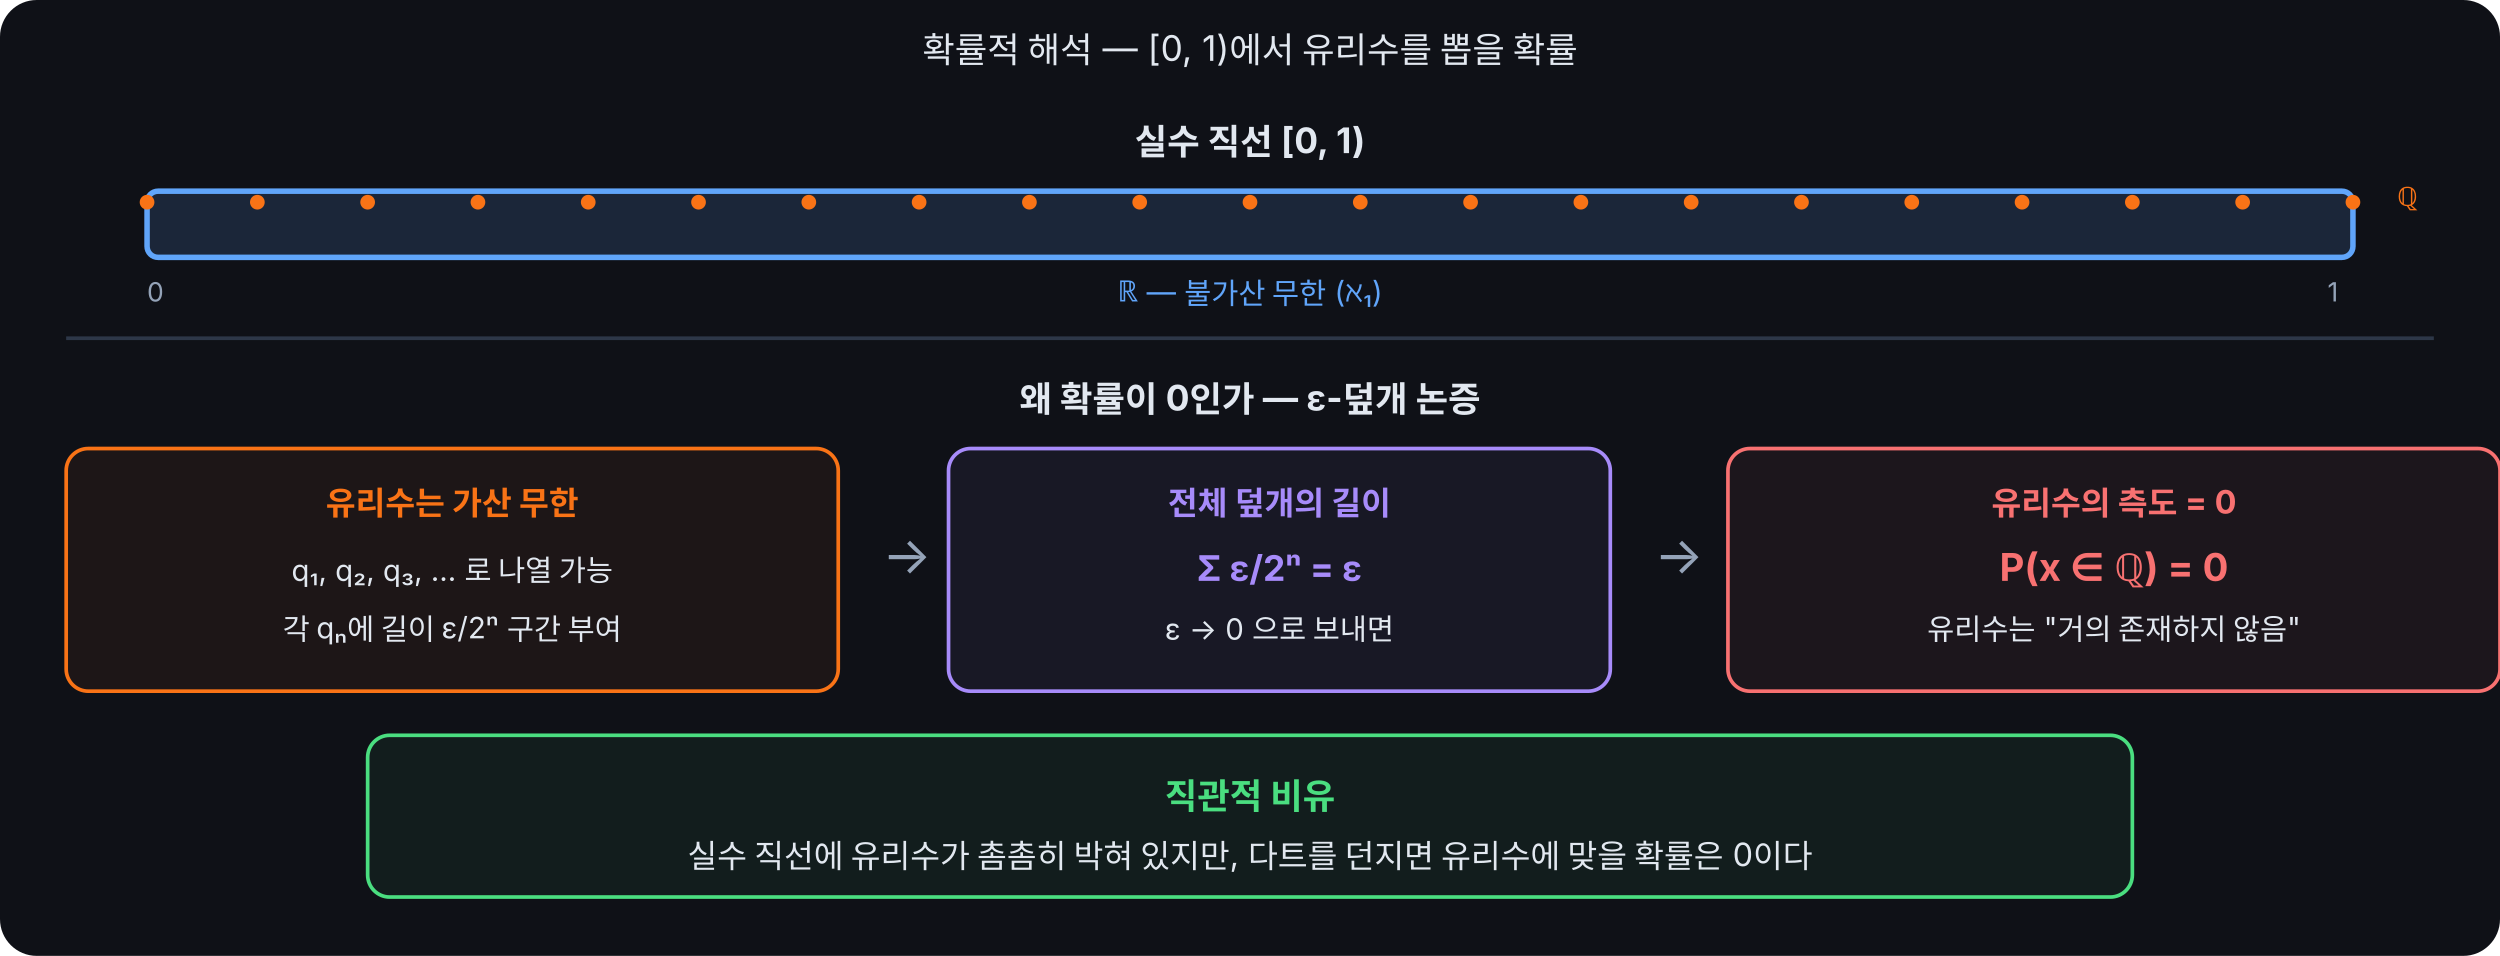
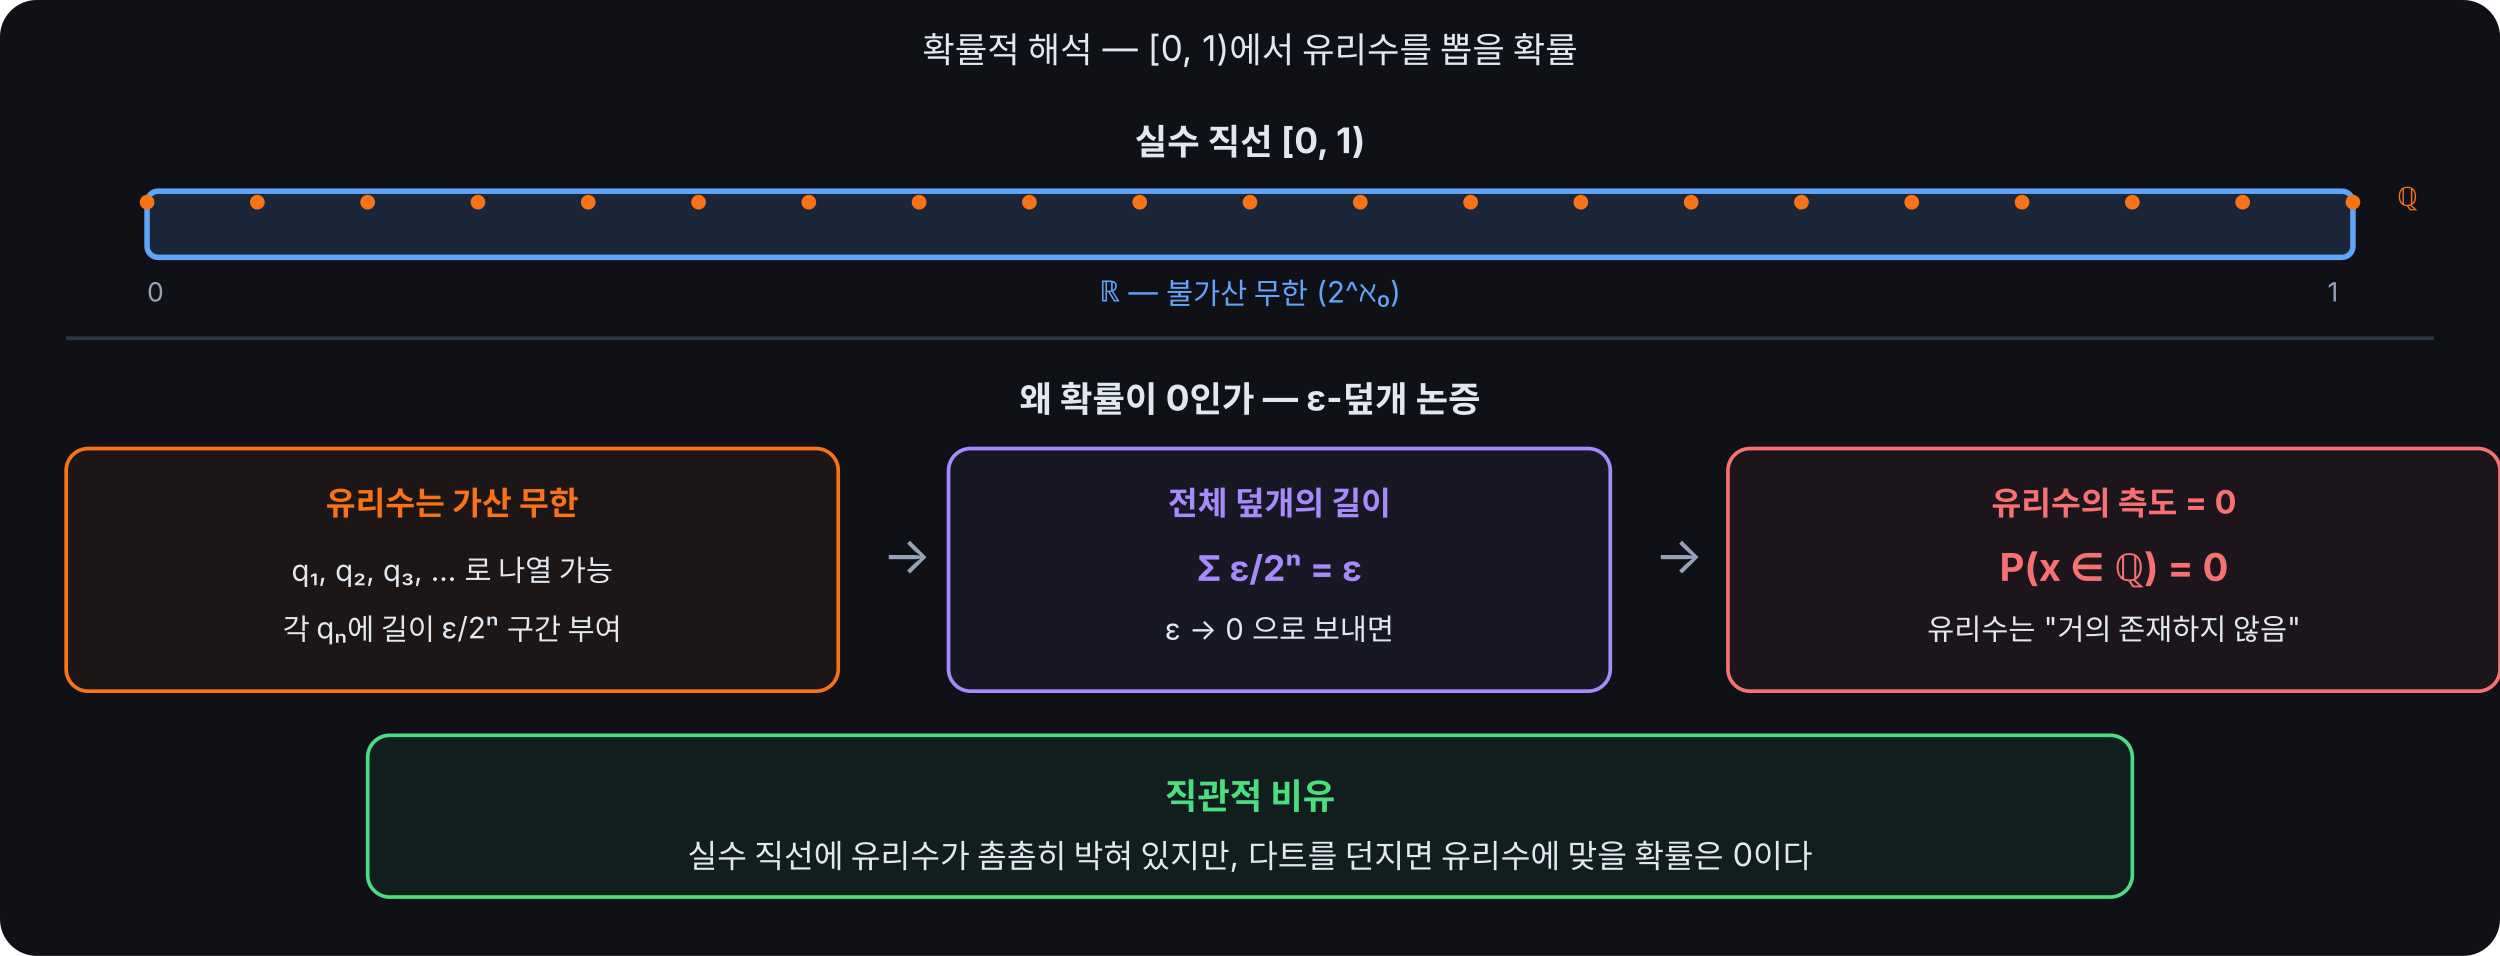
<svg xmlns="http://www.w3.org/2000/svg" viewBox="0 0 680 260" width="1020" height="390">
  <rect width="680" height="260" fill="#0f1117" rx="10" />
  <text x="340" y="17" text-anchor="middle" font-family="system-ui,-apple-system,sans-serif" font-size="9.6" fill="#e2e8f0">확률적 해석 — [0, 1)에서 유리수를 뽑을 확률</text>
  <text x="340" y="42" text-anchor="middle" font-family="system-ui,-apple-system,sans-serif" font-size="9.6" font-weight="700" fill="#e2e8f0">실수 직선 [0, 1)</text>
  <rect x="40" y="52" width="600" height="18" rx="3" fill="rgba(96,165,250,0.15)" stroke="#60a5fa" stroke-width="1.5" />
  <text x="40" y="82" font-family="system-ui,-apple-system,sans-serif" font-size="7.2" fill="#94a3b8">0</text>
  <text x="636" y="82" text-anchor="end" font-family="system-ui,-apple-system,sans-serif" font-size="7.2" fill="#94a3b8">1</text>
-   <text x="340" y="82" text-anchor="middle" font-family="system-ui,-apple-system,sans-serif" font-size="8" fill="#60a5fa">ℝ — 불가산 무한 (ℵ₁)</text>
+   <text x="340" y="82" text-anchor="middle" font-family="system-ui,-apple-system,sans-serif" font-size="8" fill="#60a5fa">ℝ — 불가산 무한 (2^ℵ₀)</text>
  <circle cx="40" cy="55" r="2" fill="#f97316" />
  <circle cx="70" cy="55" r="2" fill="#f97316" />
  <circle cx="100" cy="55" r="2" fill="#f97316" />
  <circle cx="130" cy="55" r="2" fill="#f97316" />
  <circle cx="160" cy="55" r="2" fill="#f97316" />
  <circle cx="190" cy="55" r="2" fill="#f97316" />
  <circle cx="220" cy="55" r="2" fill="#f97316" />
  <circle cx="250" cy="55" r="2" fill="#f97316" />
  <circle cx="280" cy="55" r="2" fill="#f97316" />
  <circle cx="310" cy="55" r="2" fill="#f97316" />
  <circle cx="340" cy="55" r="2" fill="#f97316" />
  <circle cx="370" cy="55" r="2" fill="#f97316" />
  <circle cx="400" cy="55" r="2" fill="#f97316" />
  <circle cx="430" cy="55" r="2" fill="#f97316" />
  <circle cx="460" cy="55" r="2" fill="#f97316" />
  <circle cx="490" cy="55" r="2" fill="#f97316" />
  <circle cx="520" cy="55" r="2" fill="#f97316" />
  <circle cx="550" cy="55" r="2" fill="#f97316" />
  <circle cx="580" cy="55" r="2" fill="#f97316" />
  <circle cx="610" cy="55" r="2" fill="#f97316" />
  <circle cx="640" cy="55" r="2" fill="#f97316" />
  <text x="652" y="56" font-family="system-ui,-apple-system,sans-serif" font-size="7.2" fill="#f97316">ℚ</text>
  <line x1="18" y1="92" x2="662" y2="92" stroke="#2d3748" stroke-width="1" />
  <text x="340" y="112" text-anchor="middle" font-family="system-ui,-apple-system,sans-serif" font-size="9.6" font-weight="700" fill="#e2e8f0">왜 확률이 0인가 — ε-덮개 논증</text>
  <rect x="18" y="122" width="210" height="66" rx="6" fill="rgba(249,115,22,0.06)" stroke="#f97316" stroke-width="1" />
  <text x="123" y="140" text-anchor="middle" font-family="system-ui,-apple-system,sans-serif" font-size="8.8" font-weight="700" fill="#f97316">유리수는 가산 무한</text>
  <text x="123" y="158" text-anchor="middle" font-family="system-ui,-apple-system,sans-serif" font-size="8" fill="#e2e8f0">q₁, q₂, q₃, … 로 나열 가능</text>
  <text x="123" y="174" text-anchor="middle" font-family="system-ui,-apple-system,sans-serif" font-size="8" fill="#e2e8f0">각 qₙ에 길이 ε/2ⁿ 구간 부여</text>
  <text x="240" y="156" font-family="system-ui,-apple-system,sans-serif" font-size="14" fill="#94a3b8">→</text>
  <rect x="258" y="122" width="180" height="66" rx="6" fill="rgba(167,139,250,0.06)" stroke="#a78bfa" stroke-width="1" />
  <text x="348" y="140" text-anchor="middle" font-family="system-ui,-apple-system,sans-serif" font-size="8.8" font-weight="700" fill="#a78bfa">전체 덮개의 길이</text>
  <text x="348" y="158" text-anchor="middle" font-family="system-ui,-apple-system,sans-serif" font-size="9.6" font-weight="700" fill="#a78bfa">Σ ε/2ⁿ = ε</text>
  <text x="348" y="174" text-anchor="middle" font-family="system-ui,-apple-system,sans-serif" font-size="8" fill="#e2e8f0">ε → 0 으로 보내면</text>
  <text x="450" y="156" font-family="system-ui,-apple-system,sans-serif" font-size="14" fill="#94a3b8">→</text>
  <rect x="470" y="122" width="210" height="66" rx="6" fill="rgba(248,113,113,0.06)" stroke="#f87171" stroke-width="1" />
  <text x="575" y="140" text-anchor="middle" font-family="system-ui,-apple-system,sans-serif" font-size="8.8" font-weight="700" fill="#f87171">유리수의 측도 = 0</text>
  <text x="575" y="158" text-anchor="middle" font-family="system-ui,-apple-system,sans-serif" font-size="10.4" font-weight="700" fill="#f87171">P(x ∈ ℚ) = 0</text>
  <text x="575" y="174" text-anchor="middle" font-family="system-ui,-apple-system,sans-serif" font-size="8" fill="#e2e8f0">유리수는 "거의 존재하지 않음"</text>
  <rect x="100" y="200" width="480" height="44" rx="6" fill="rgba(74,222,128,0.06)" stroke="#4ade80" stroke-width="1" />
  <text x="340" y="220" text-anchor="middle" font-family="system-ui,-apple-system,sans-serif" font-size="9.6" font-weight="700" fill="#4ade80">직관적 비유</text>
  <text x="340" y="236" text-anchor="middle" font-family="system-ui,-apple-system,sans-serif" font-size="8.8" fill="#e2e8f0">실수 직선에 유리수가 촘촘히 박혀 있지만, 다트를 던지면 유리수에 맞을 확률은 0이다</text>
</svg>
